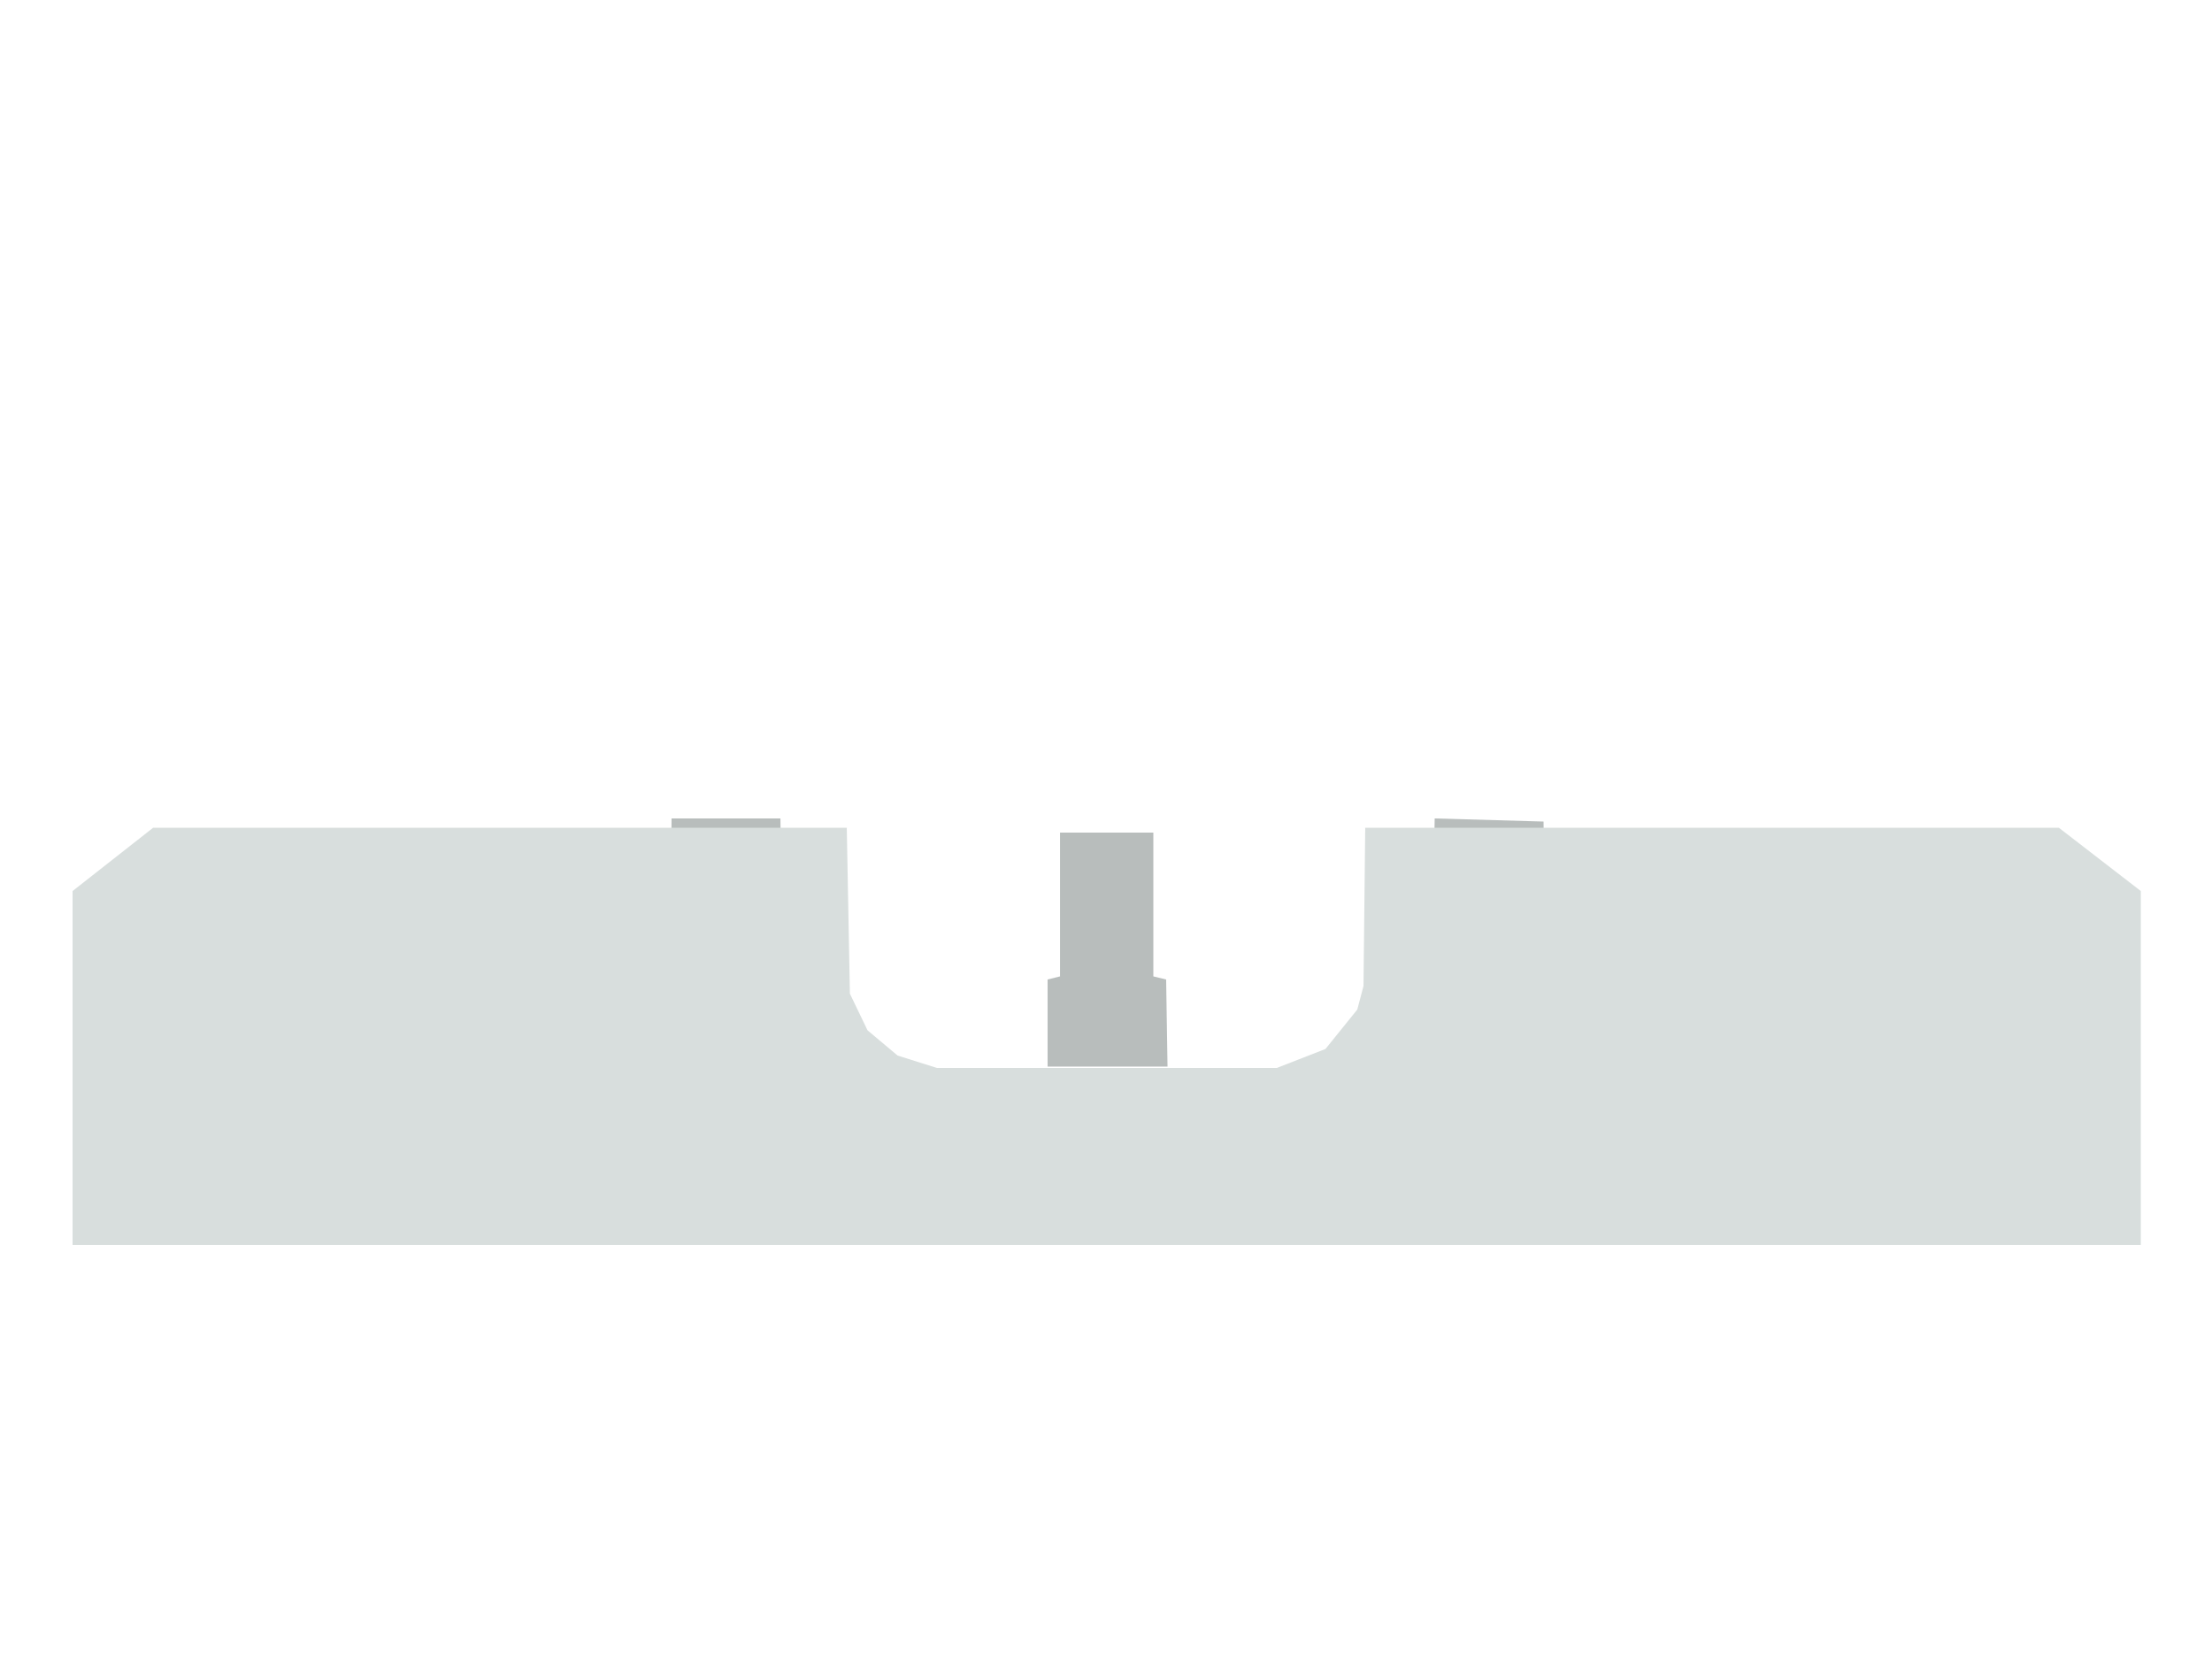
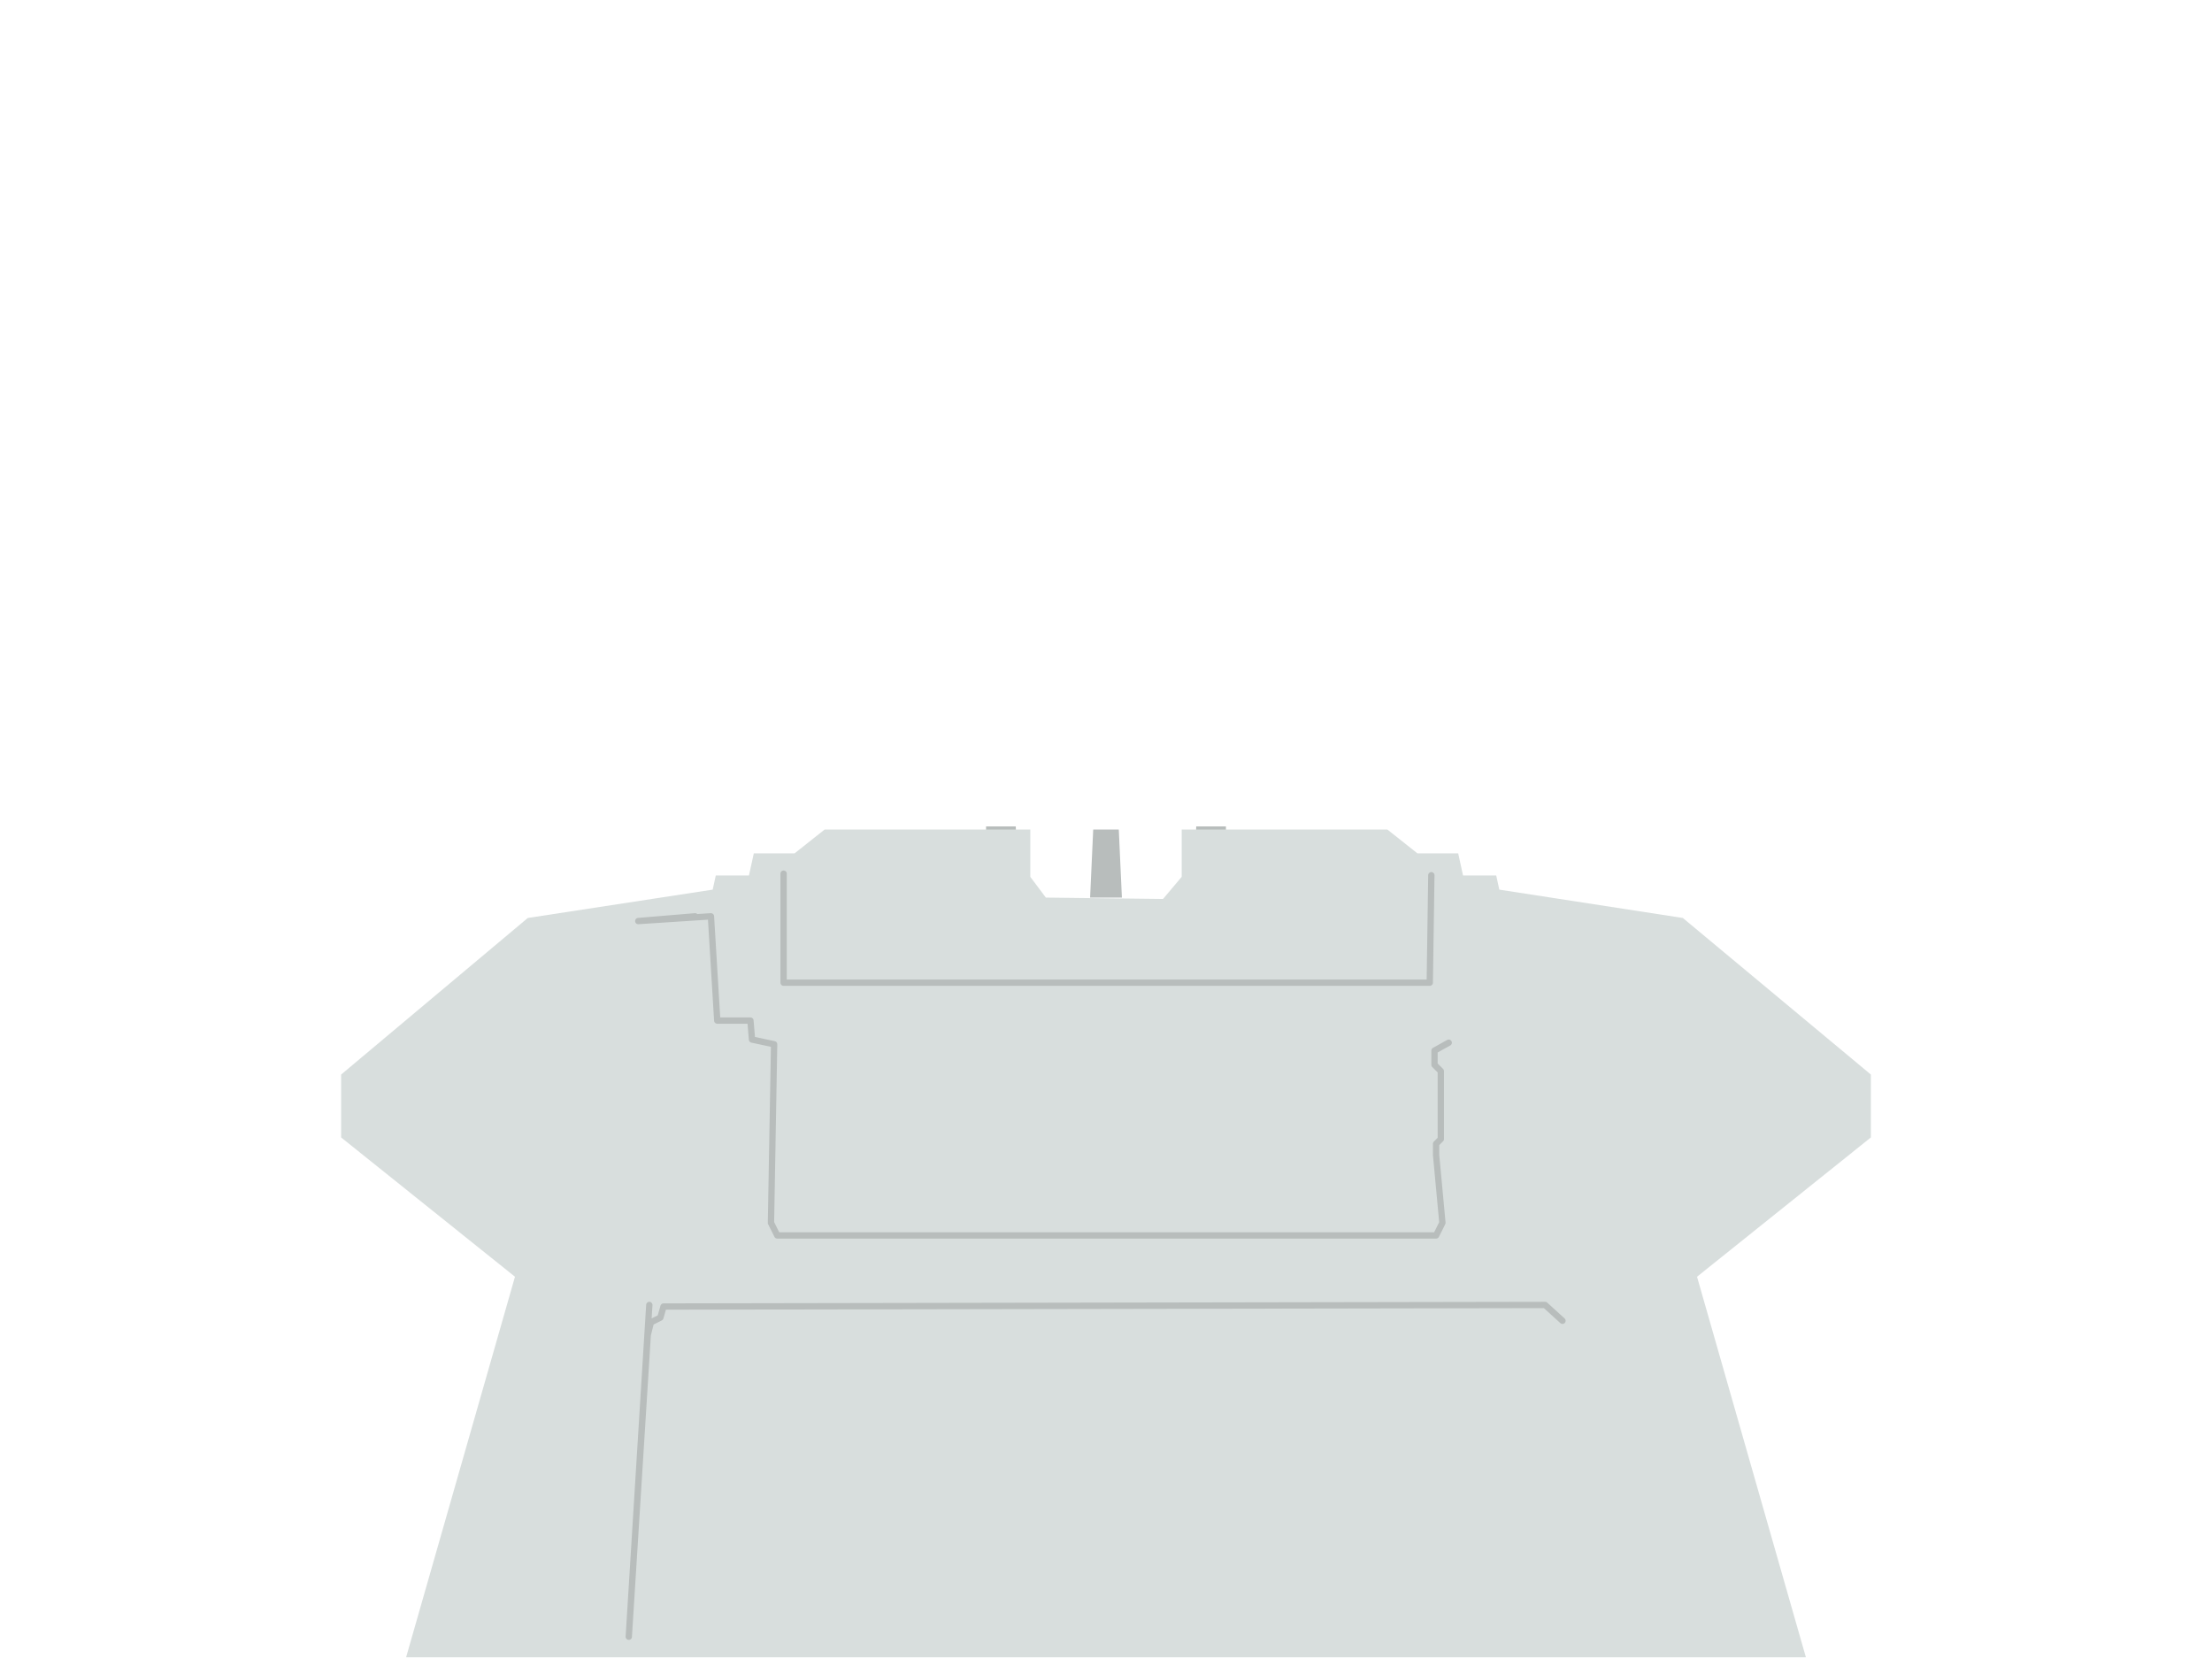
<svg xmlns="http://www.w3.org/2000/svg" viewBox="0 0 64 48">
-   <path d="M30.67,24.09 L30.67,28.25 L30.31,28.34 L30.31,30.86 L33.78,30.86 L33.74,28.34 L33.37,28.25 L33.37,24.09Z M41.51,23.68 L41.37,30.86 L44.71,30.86 L44.66,23.77Z M19.43,23.68 L19.38,30.86 L22.67,30.86 L22.58,23.68Z" fill="#b8bdbc" fill-rule="evenodd" />
-   <path d="M2.10,25.78 L2.10,36.02 L61.94,36.02 L61.94,25.78 L59.57,23.95 L39.50,23.95 L39.45,28.53 L39.27,29.21 L38.35,30.35 L36.94,30.90 L27.11,30.90 L25.97,30.54 L25.10,29.81 L24.59,28.75 L24.50,23.95 L4.43,23.95Z" fill="#d8dedd" fill-rule="evenodd" />
-   <g transform="scale(0.04571)" fill="none" stroke="#b8bdbc" stroke-width="4.0" stroke-linecap="round" stroke-linejoin="round" />
+   <path d="M31.63,24.00 L31.54,25.97 L32.46,25.97 L32.37,24.00Z M34.61,23.91 L34.56,25.97 L35.47,25.97 L35.47,23.91Z M28.53,23.91 L28.53,25.97 L29.44,25.97 L29.39,23.91Z" fill="#b8bdbc" fill-rule="evenodd" />
+   <path d="M9.87,31.09 L9.87,32.91 L14.90,36.94 L11.75,47.95 L52.25,47.95 L49.10,36.94 L54.13,32.91 L54.13,31.09 L48.69,26.56 L43.38,25.74 L43.29,25.33 L42.33,25.33 L42.19,24.69 L41.01,24.69 L40.14,24.00 L34.19,24.00 L34.19,25.37 L33.65,26.01 L30.26,25.97 L29.81,25.37 L29.81,24.00 L23.86,24.00 L22.99,24.69 L21.81,24.69 L21.67,25.33 L20.71,25.33 L20.62,25.74 L15.27,26.56Z" fill="#d8dedd" fill-rule="evenodd" />
+   <g transform="scale(0.04571)" fill="none" stroke="#b8bdbc" stroke-width="4.0" stroke-linecap="round" stroke-linejoin="round">
+     <path d="M440,580 L404,583 L450,580 L454,646 L475,646 L476,658 L490,661 L488,774 L492,782 L909,782 L913,774 L909,731 L909,724 L912,721 L912,678 L908,674 L908,665 L917,660" />
+     <path d="M411,826 L398,1036 L410,845 L412,837 L418,834 L420,827 L978,826 L989,836" />
+     <path d="M496,553 L496,622 L905,622 L906,554" />
+   </g>
</svg>
